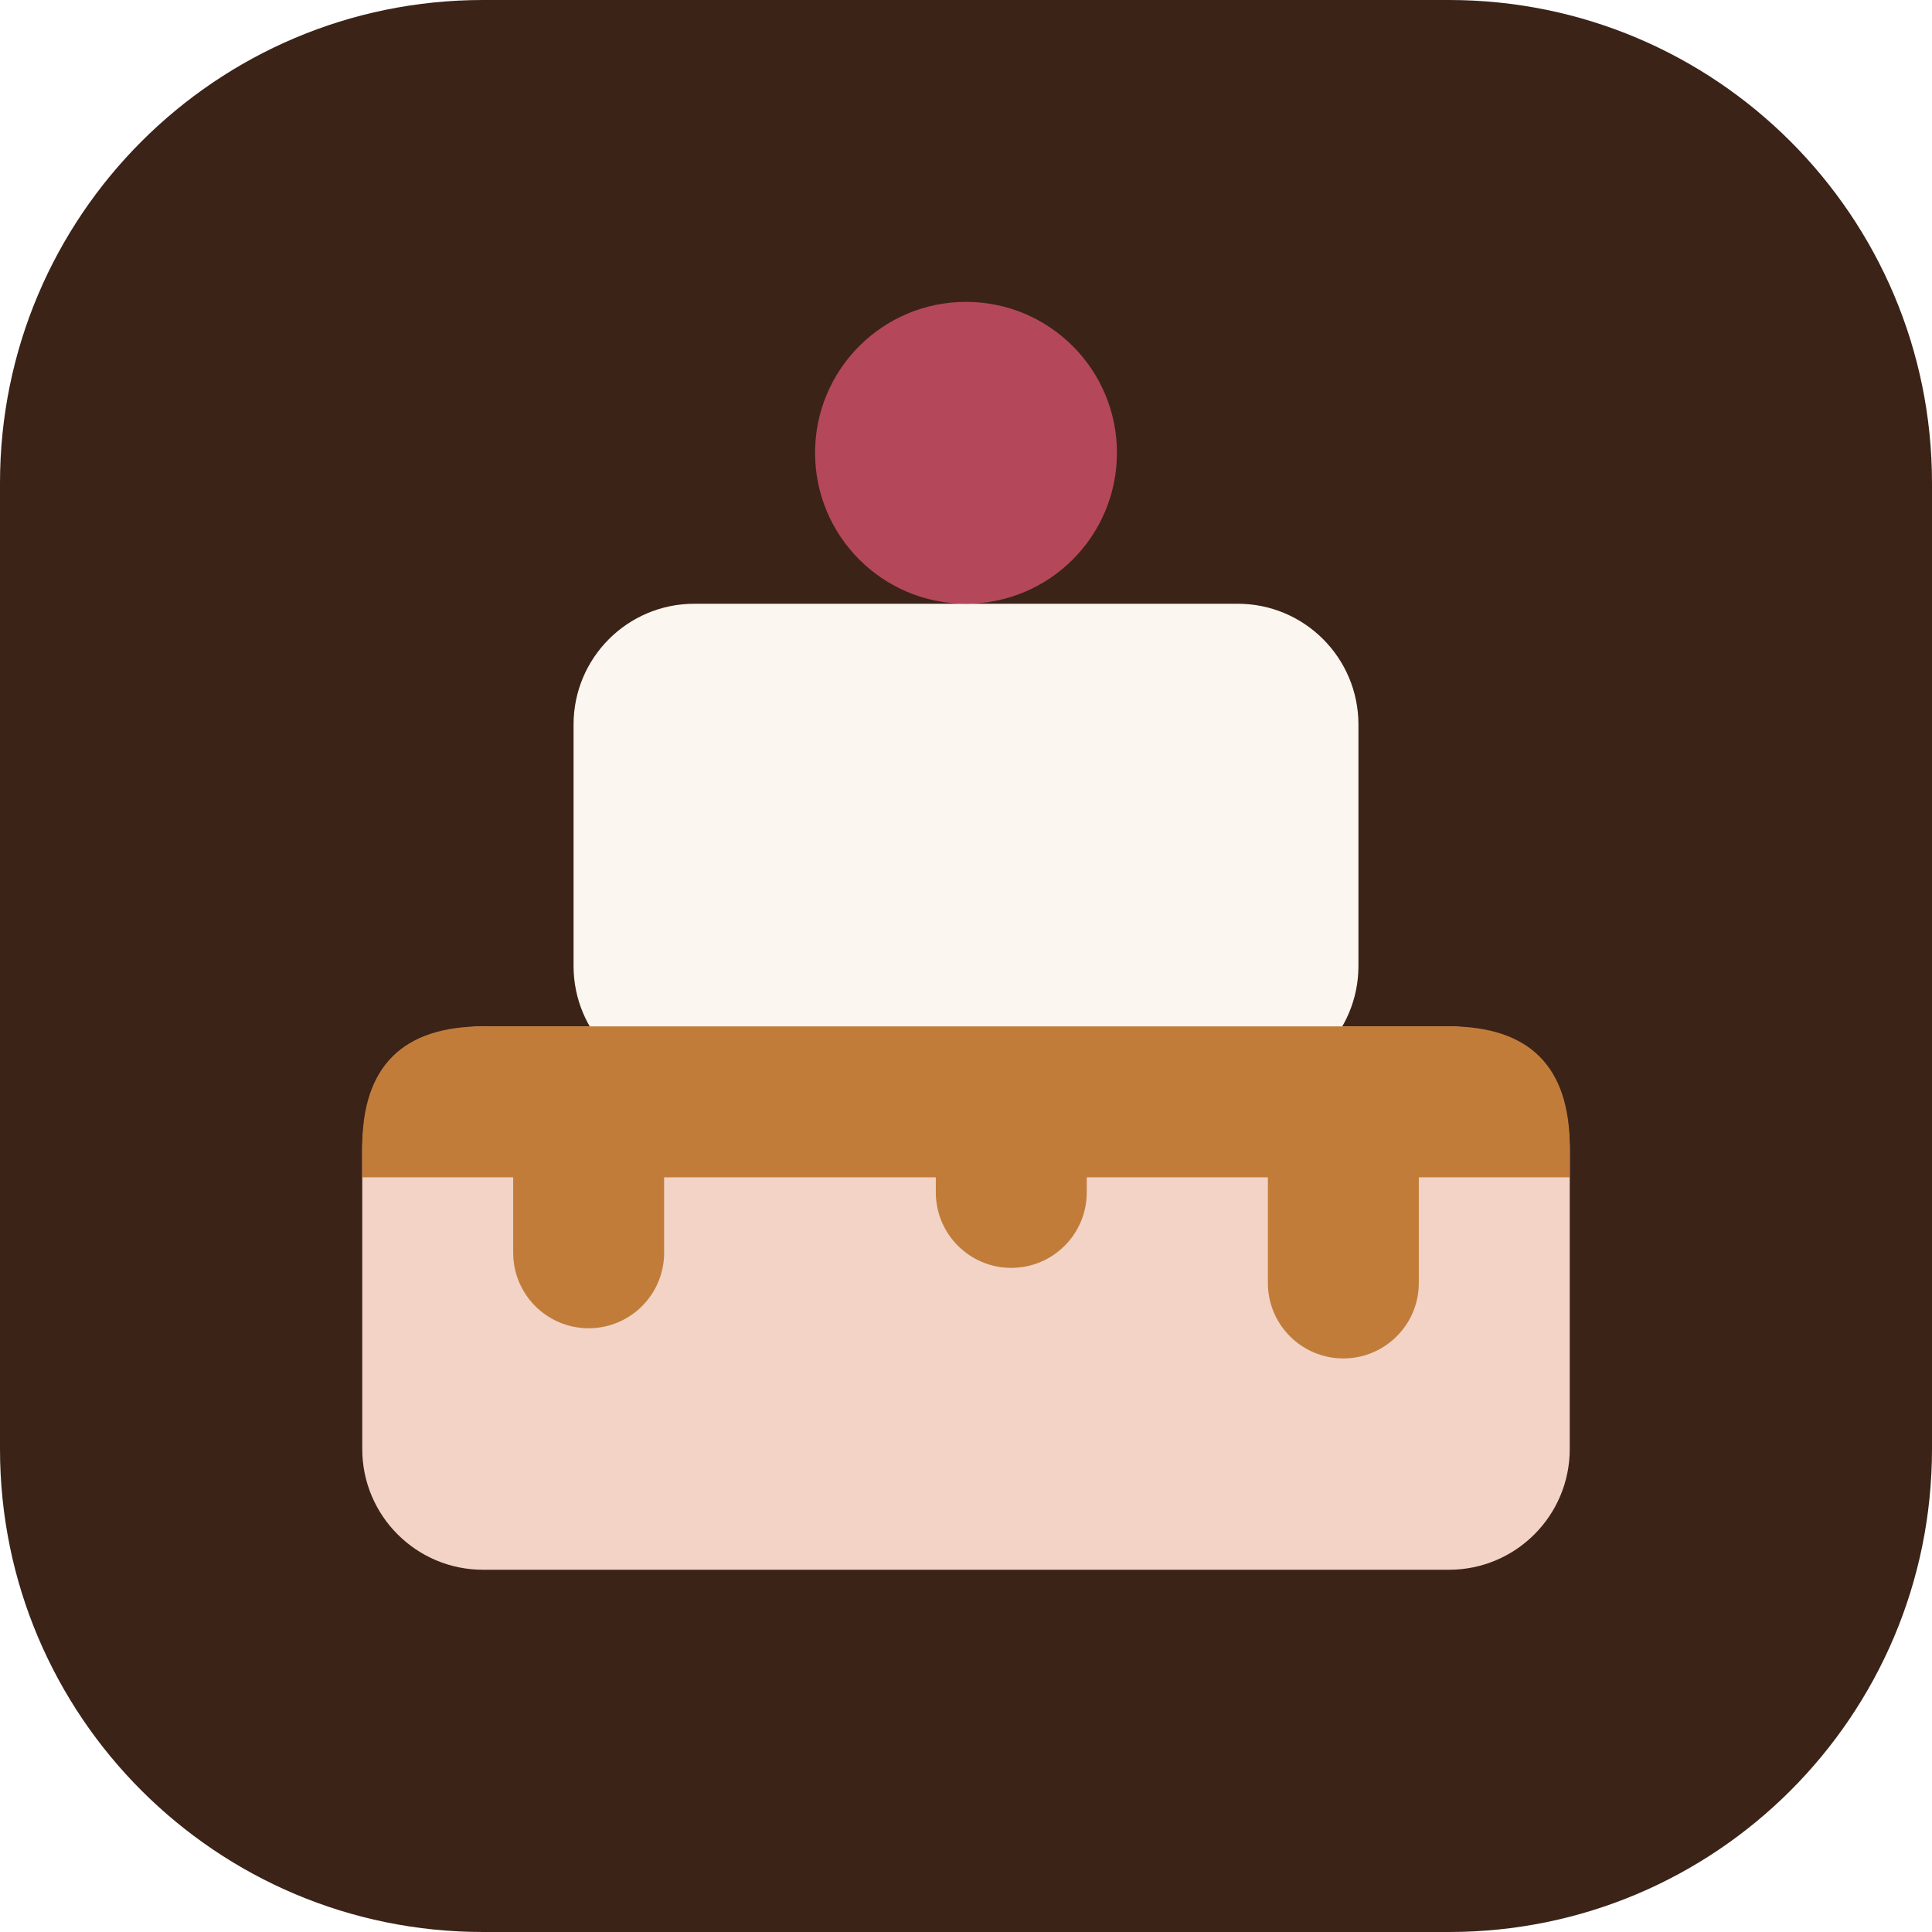
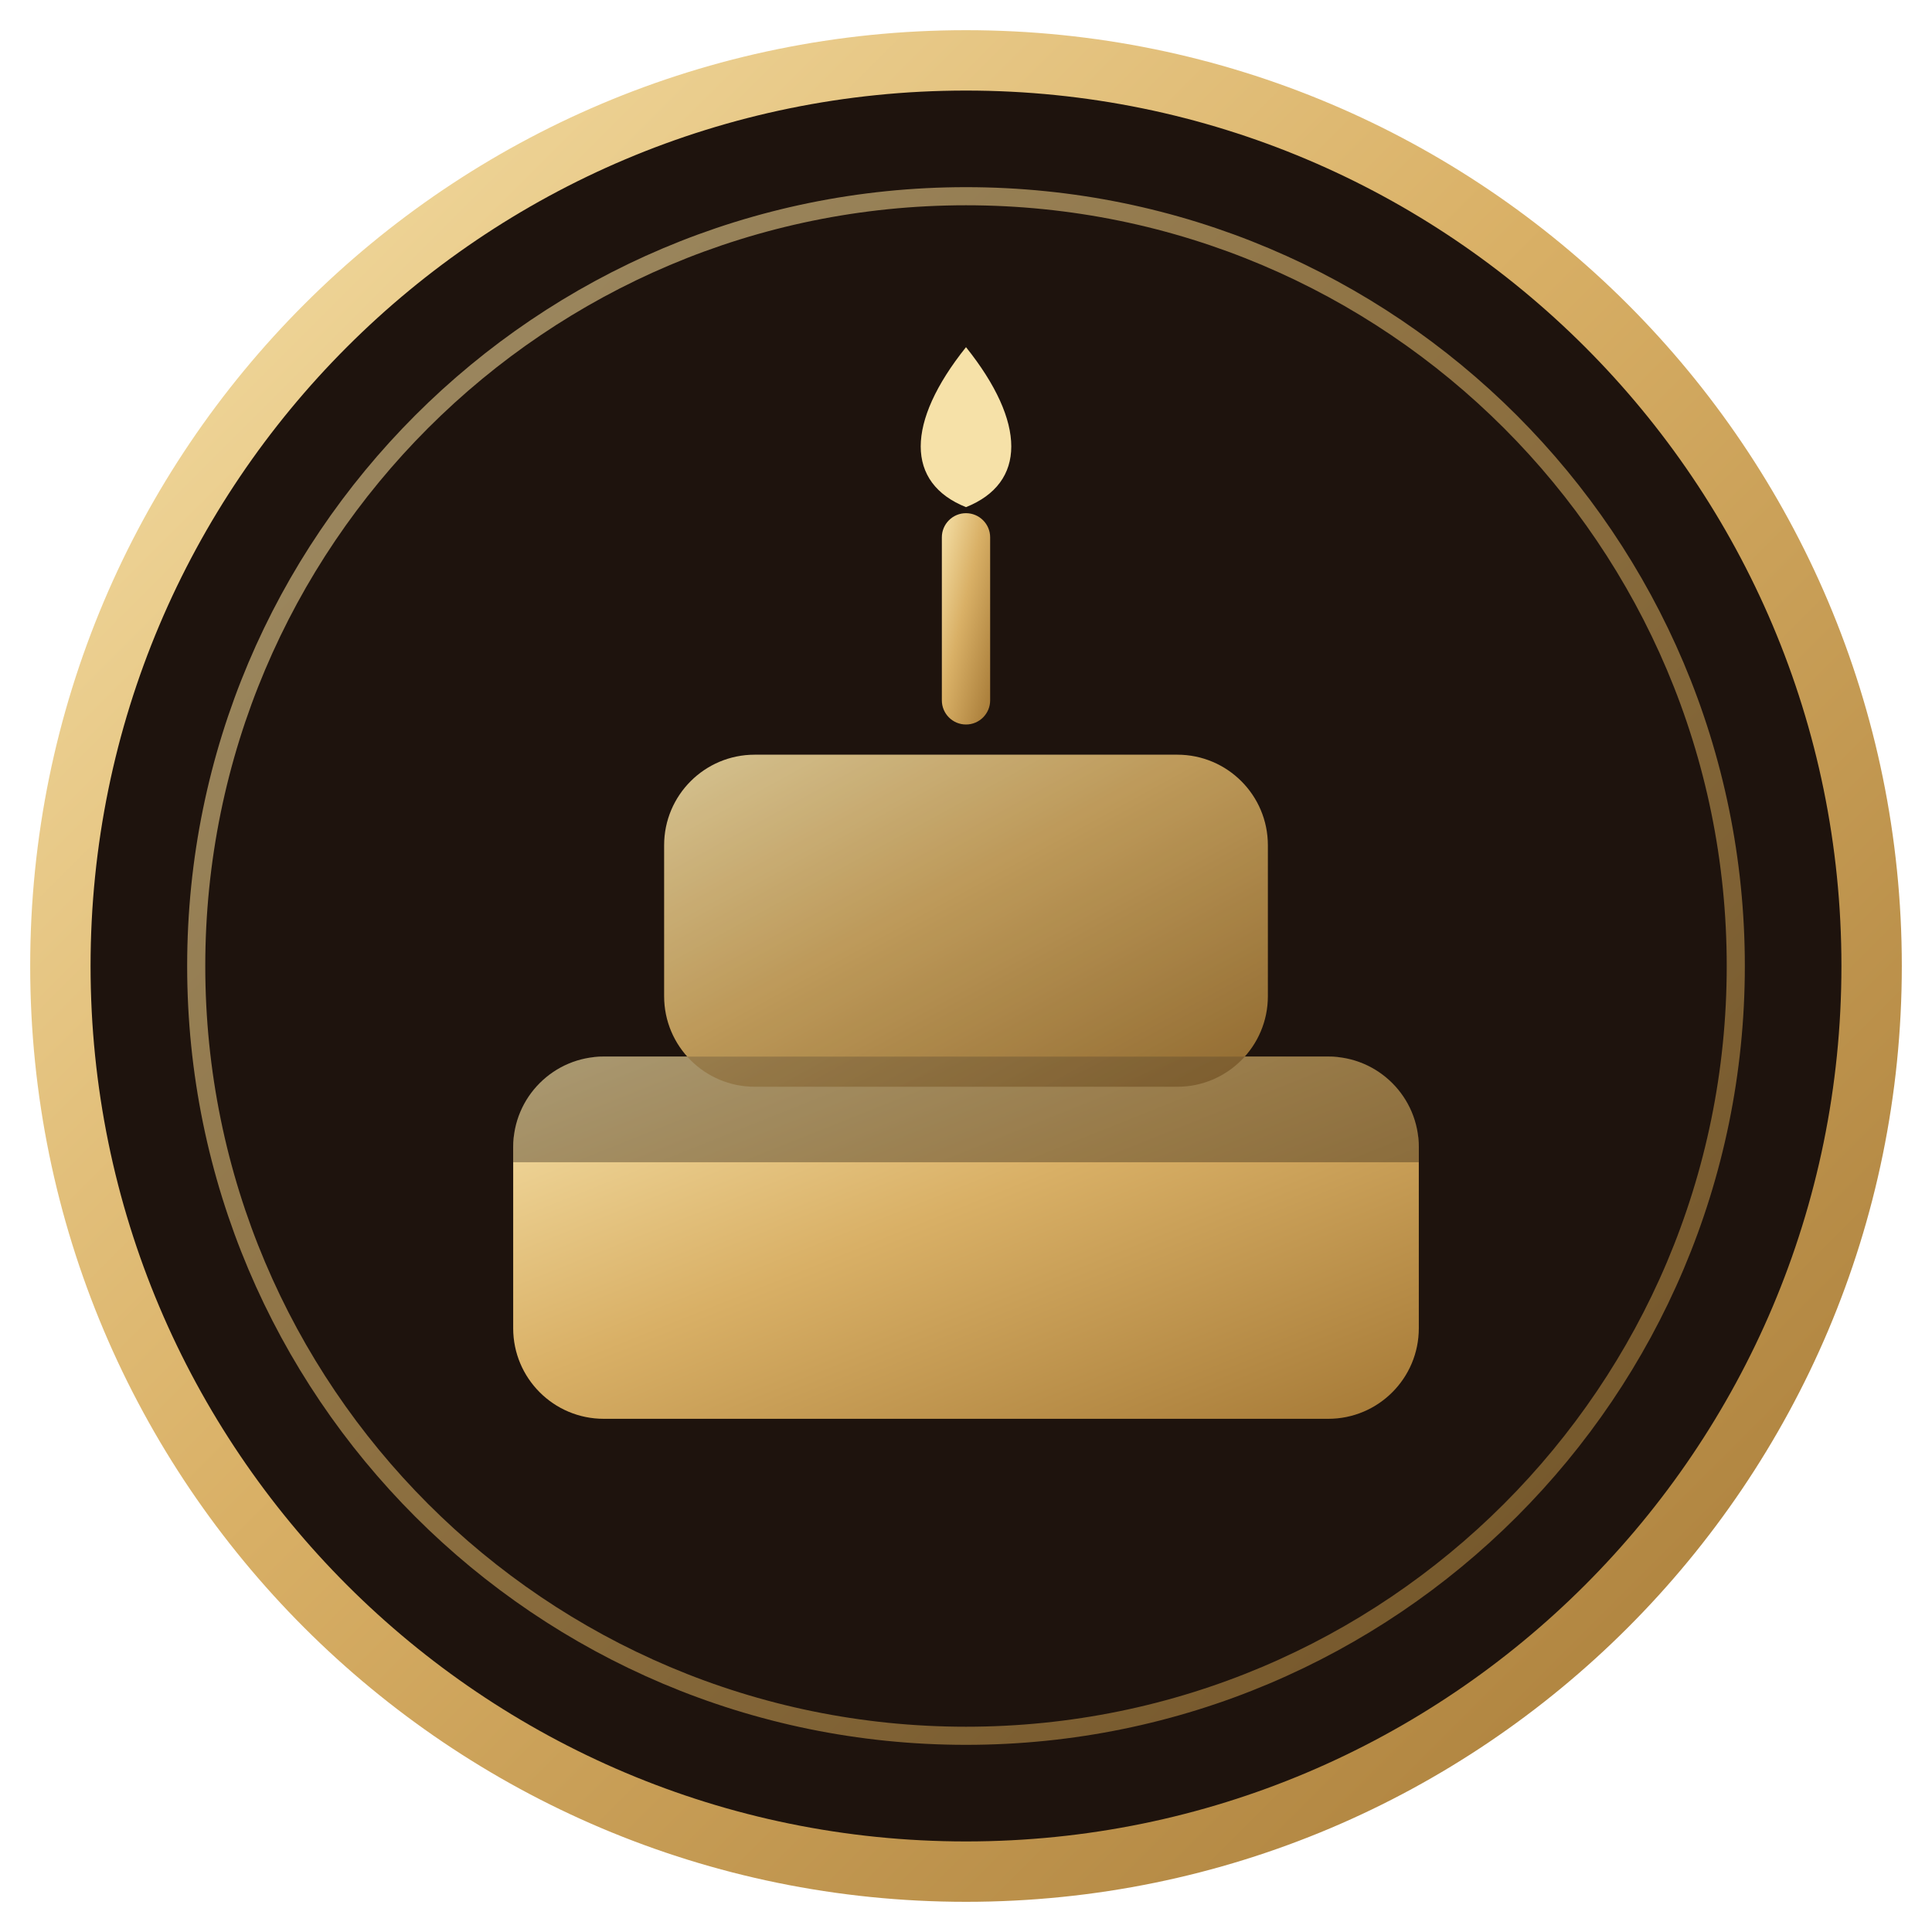
<svg xmlns="http://www.w3.org/2000/svg" viewBox="0 0 64 64">
-   <rect width="64" height="64" rx="16" fill="#3b2318" />
-   <rect x="12" y="34" width="40" height="18" rx="4" fill="#f2d3c6" />
-   <rect x="19" y="20" width="26" height="16" rx="4" fill="#fbf6ef" />
-   <path d="M12 39 V38 Q12 34 16 34 H48 Q52 34 52 38 V39 Z" fill="#c27c3a" />
-   <rect x="17" y="35" width="5" height="9" rx="2.5" fill="#c27c3a" />
-   <rect x="31" y="35" width="5" height="7" rx="2.5" fill="#c27c3a" />
-   <rect x="42" y="35" width="5" height="10" rx="2.5" fill="#c27c3a" />
-   <circle cx="32" cy="15" r="5" fill="#b5475b" />
+   <defs>
+     <linearGradient id="g" x1="0" y1="0" x2="1" y2="1">
+       <stop offset="0" stop-color="#f6e1a8" />
+       <stop offset="0.45" stop-color="#d9b066" />
+       <stop offset="1" stop-color="#a57936" />
+     </linearGradient>
+   </defs>
+   <circle cx="32" cy="32" r="30" fill="#1e130d" stroke="url(#g)" stroke-width="2" />
+   <circle cx="32" cy="32" r="25.5" fill="none" stroke="url(#g)" stroke-width="0.6" opacity="0.6" />
+   <rect x="17" y="35" width="30" height="12" rx="3" fill="url(#g)" />
+   <rect x="22" y="25" width="20" height="11" rx="3" fill="url(#g)" opacity="0.85" />
+   <path d="M17 38.5 V38 Q17 35 20 35 H44 Q47 35 47 38 V38.5 Z" fill="#1e130d" opacity="0.35" />
+   <rect x="31.2" y="17" width="1.6" height="7" rx="0.8" fill="url(#g)" />
+   <path d="M32 11.5 C34 14 34 16 32 16.8 C30 16 30 14 32 11.5 Z" fill="#f6e1a8" />
+   <line x1="13" y1="49.5" x2="51" y2="49.5" stroke="url(#g)" stroke-width="1.6" stroke-linecap="round" />
</svg>
